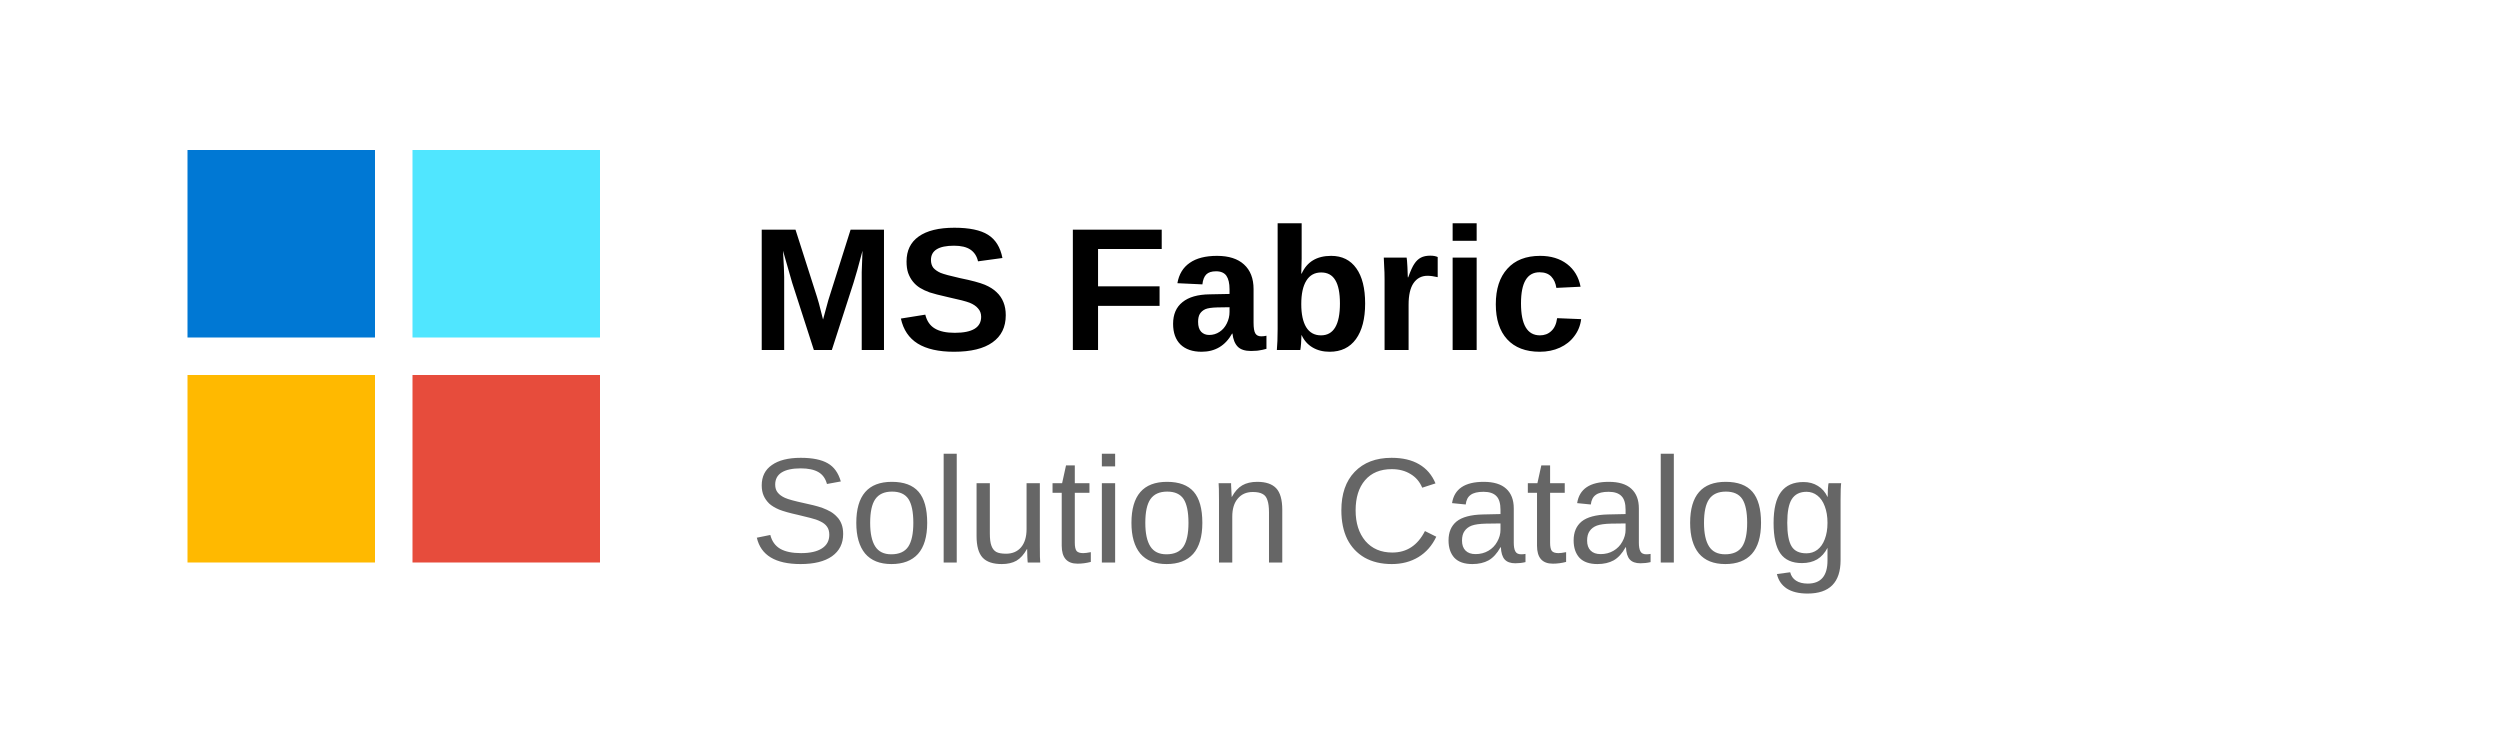
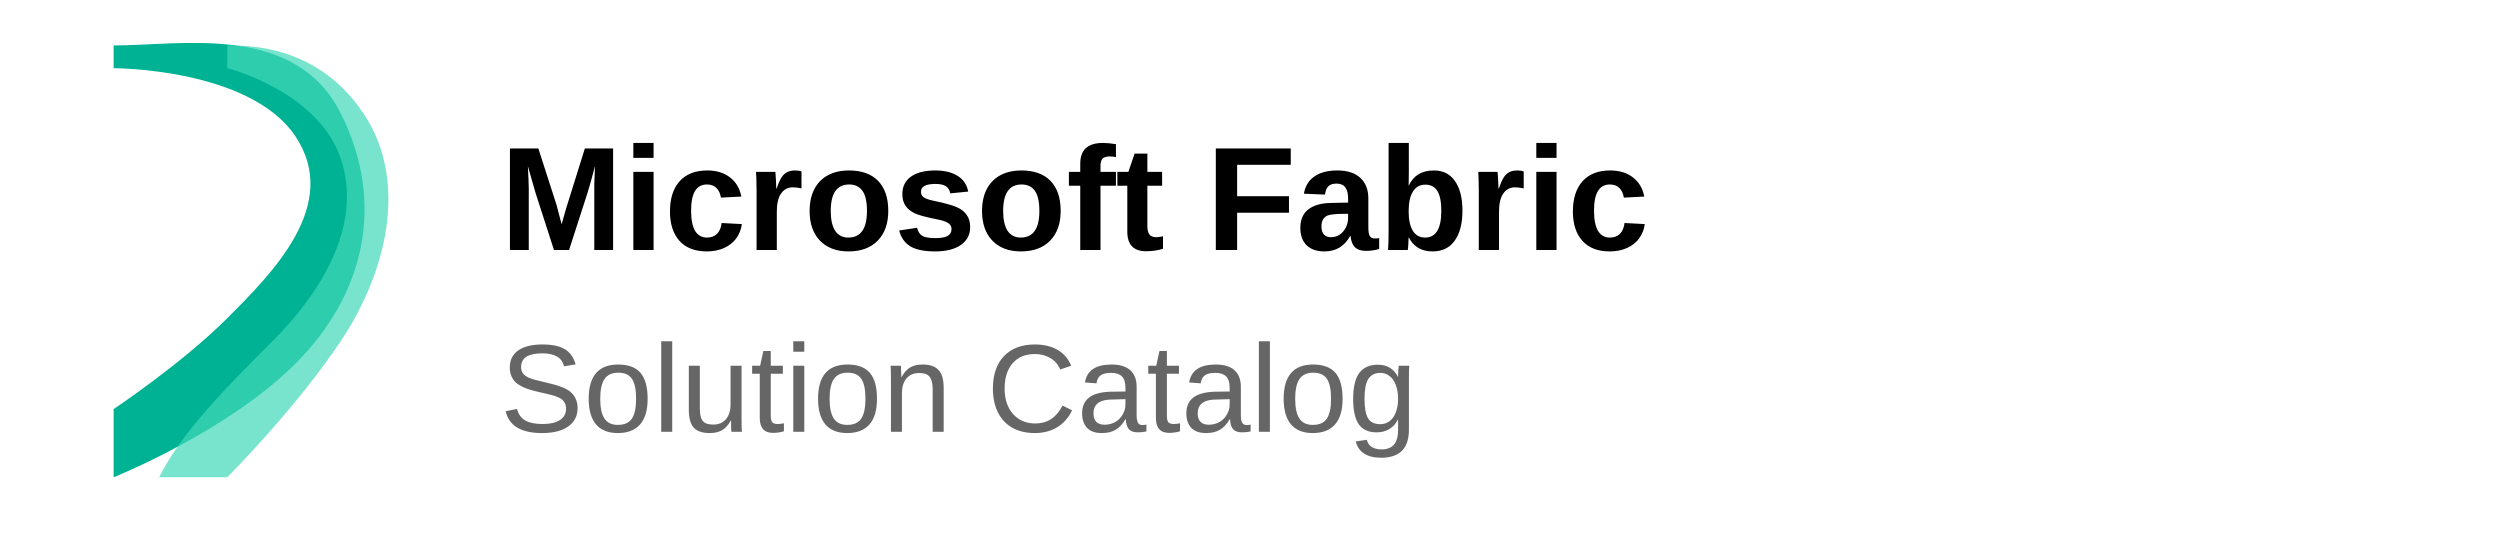
- <svg xmlns="http://www.w3.org/2000/svg" viewBox="0 0 200 60" width="200" height="60">
-   <g>
-     <rect x="15" y="12" width="15" height="15" fill="#0078D4" />
-     <rect x="33" y="12" width="15" height="15" fill="#50E6FF" />
-     <rect x="15" y="30" width="15" height="15" fill="#FFB900" />
-     <rect x="33" y="30" width="15" height="15" fill="#E74C3C" />
+ <svg xmlns="http://www.w3.org/2000/svg" viewBox="0 0 220 48" width="220" height="48">
+   <g transform="translate(0, 4)">
+     <path d="M10 2 C10 2 22 2 26 8 C30 14 24 20 20 24 C16 28 10 32 10 32 L10 38 C10 38 20 34 26 28 C32 22 34 14 30 6 C26 -2 16 0 10 0 Z" fill="#00B294" />
+     <path d="M20 2 C20 2 28 4 30 10 C32 16 28 22 24 26 C20 30 16 34 14 38 L20 38 C20 38 26 32 30 26 C34 20 36 12 32 6 C28 0 22 0 20 0 Z" fill="#40D9B8" opacity="0.7" />
  </g>
-   <text x="60" y="28" font-family="Segoe UI, Arial, sans-serif" font-size="14" font-weight="700" fill="#000000">
-     MS Fabric
-   </text>
-   <text x="60" y="45" font-family="Segoe UI, Arial, sans-serif" font-size="12" font-weight="500" fill="#666666">
-     Solution Catalog
-   </text>
+   <text x="44" y="22" font-family="Segoe UI, Arial, sans-serif" font-size="13" font-weight="700" fill="#000000">Microsoft Fabric</text>
+   <text x="44" y="38" font-family="Segoe UI, Arial, sans-serif" font-size="11" font-weight="500" fill="#666666">Solution Catalog</text>
</svg>
